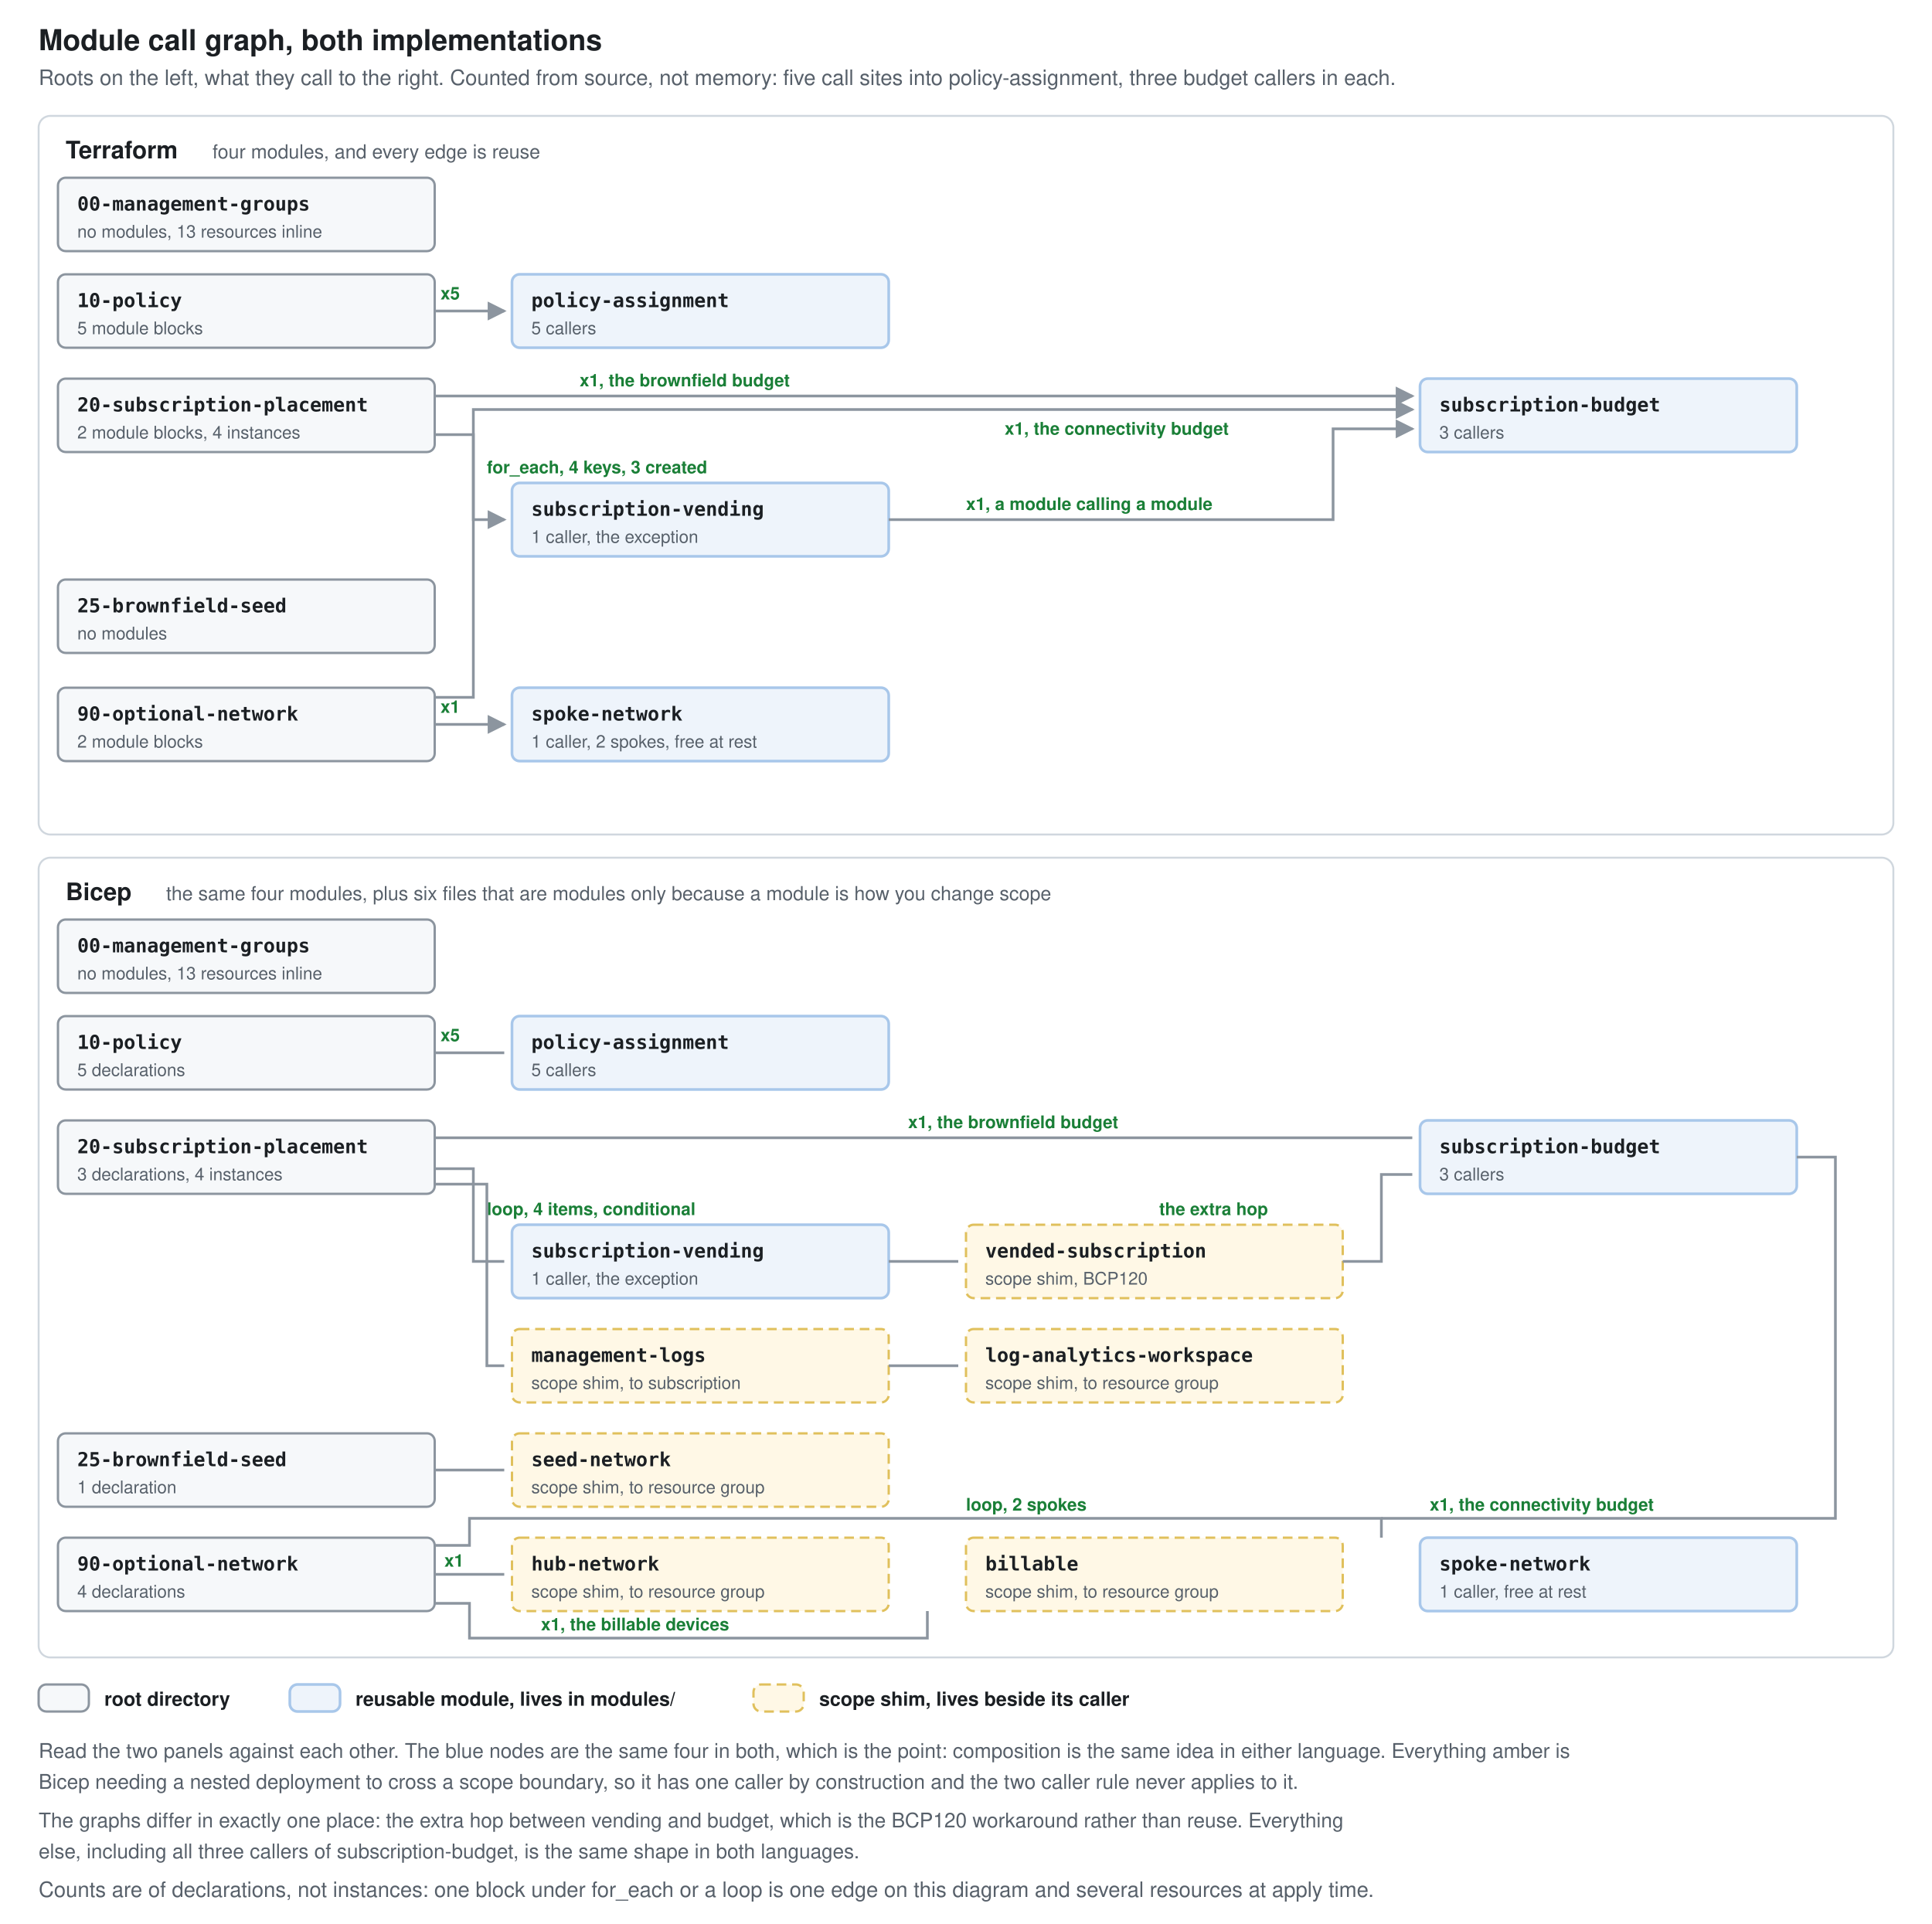
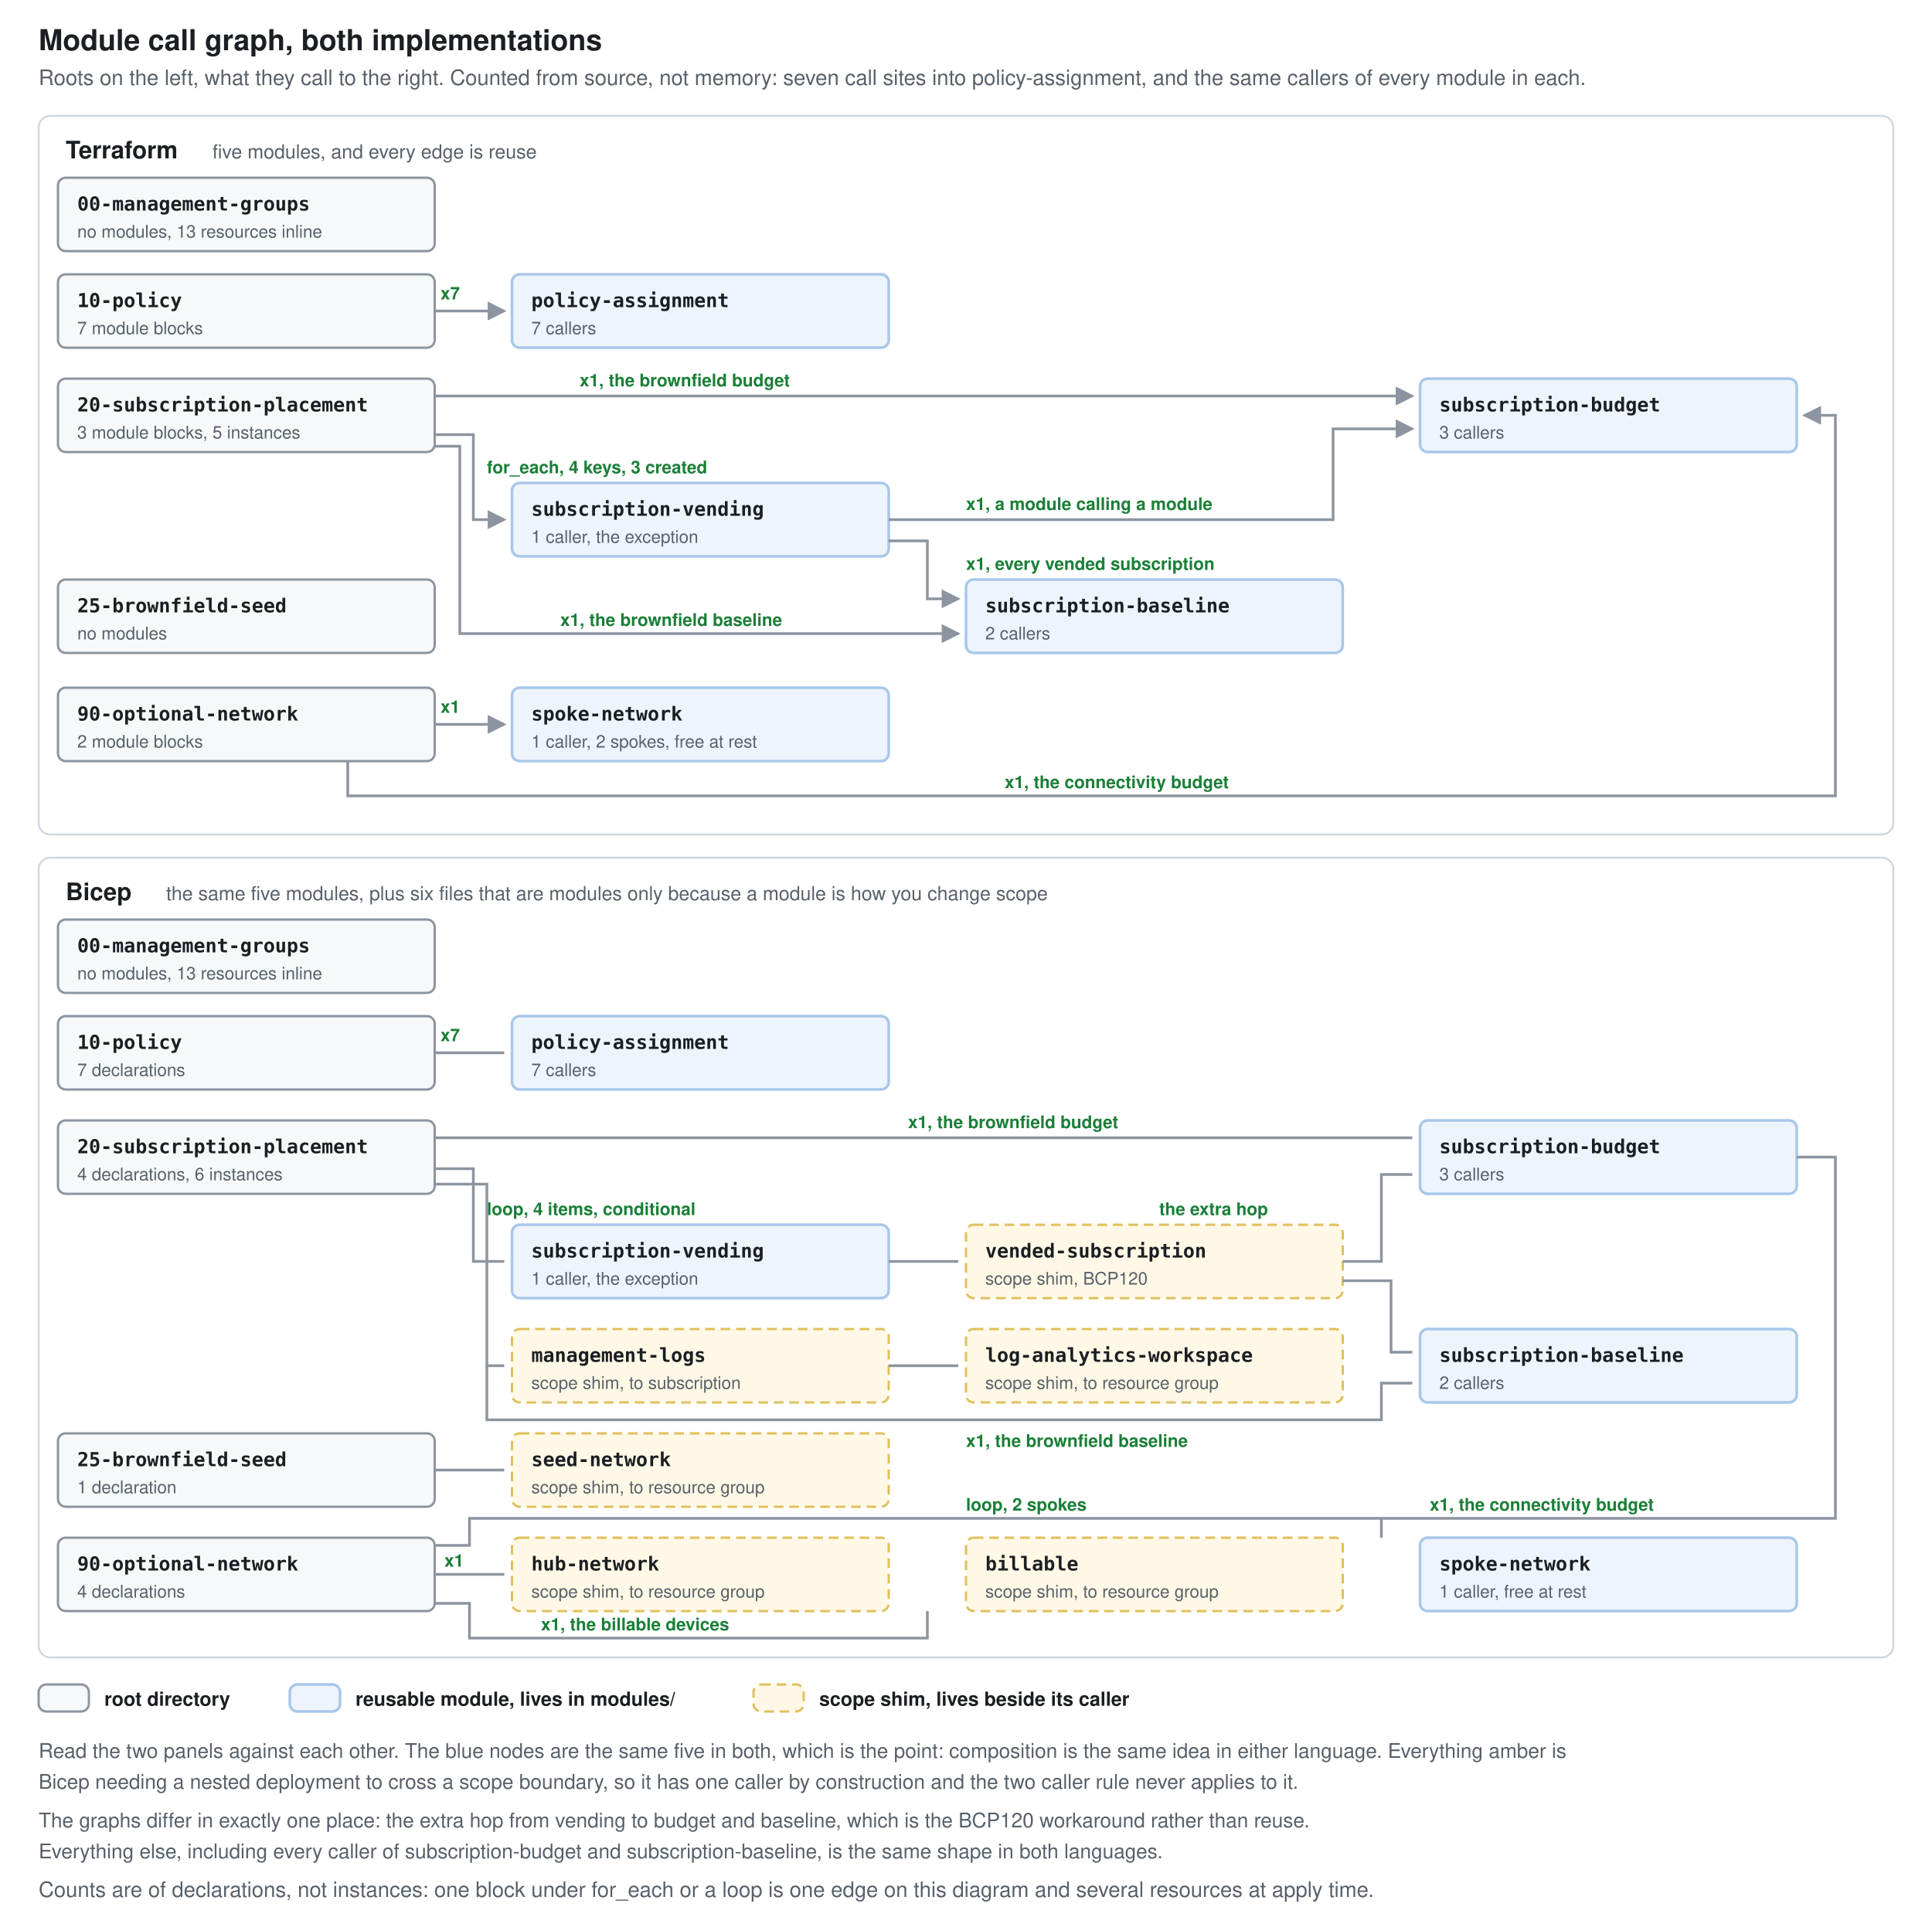
<svg xmlns="http://www.w3.org/2000/svg" viewBox="0 0 1000 996" width="1000" height="996" font-family="ui-sans-serif, -apple-system, Segoe UI, Helvetica, Arial, sans-serif">
  <style>
    .panel { fill: #ffffff; stroke: #d0d7de; stroke-width: 1; rx: 6; }
    .root  { fill: #f6f8fa; stroke: #8c959f; stroke-width: 1.2; rx: 4; }
    .mod   { fill: #eef4fb; stroke: #a8c7ea; stroke-width: 1.4; rx: 4; }
    .shim  { fill: #fff8e6; stroke: #e0c05c; stroke-width: 1.2; stroke-dasharray: 5 3; rx: 4; }
    .title { fill: #1b1f23; font-size: 15px; font-weight: 700; }
    .cap   { fill: #57606a; font-size: 11px; }
    .ph    { fill: #1b1f23; font-size: 12.5px; font-weight: 700; }
    .phs   { fill: #57606a; font-size: 10px; }
    .nm    { fill: #1b1f23; font-size: 10px; font-weight: 700; font-family: ui-monospace, SFMono-Regular, Menlo, Consolas, monospace; }
    .ns    { fill: #57606a; font-size: 9px; }
    .edge  { stroke: #8c959f; stroke-width: 1.4; fill: none; }
    .el    { fill: #1a7f37; font-size: 9px; font-weight: 700; }
    .note  { fill: #57606a; font-size: 10.5px; }
    .key   { fill: #1b1f23; font-size: 10px; font-weight: 600; }
    .bg     { fill: #ffffff; }
    .mkf    { fill: #8c959f; }

    /* Readable on a dark page. GitHub renders this from the reader's
       browser setting, so the diagram follows the surrounding theme. */
    @media (prefers-color-scheme: dark) {
      .panel  { fill: #232a35; stroke: #3d4653; stroke-width: 1; rx: 6; }
      .root   { fill: #262e3a; stroke: #808b98; stroke-width: 1.2; rx: 4; }
      .mod    { fill: #1a2b3d; stroke: #5288bd; stroke-width: 1.4; rx: 4; }
      .shim   { fill: #2f2917; stroke: #907a33; stroke-width: 1.2; stroke-dasharray: 5 3; rx: 4; }
      .title  { fill: #e8eef4; font-size: 15px; font-weight: 700; }
      .cap    { fill: #a7b1bd; font-size: 11px; }
      .ph     { fill: #e8eef4; font-size: 12.5px; font-weight: 700; }
      .phs    { fill: #a7b1bd; font-size: 10px; }
      .nm     { fill: #e8eef4; font-size: 10px; font-weight: 700; font-family: ui-monospace, SFMono-Regular, Menlo, Consolas, monospace; }
      .ns     { fill: #a7b1bd; font-size: 9px; }
      .edge   { stroke: #808b98; stroke-width: 1.4; fill: none; }
      .el     { fill: #46c464; font-size: 9px; font-weight: 700; }
      .note   { fill: #a7b1bd; font-size: 10.5px; }
      .key    { fill: #e8eef4; font-size: 10px; font-weight: 600; }
      .bg     { fill: #1b212b; }
      .mkf    { fill: #808b98; }
    }
  </style>
  <defs>
    <marker id="a4" viewBox="0 0 8 8" refX="7" refY="4" markerWidth="7" markerHeight="7" orient="auto">
      <path d="M 0 0 L 8 4 L 0 8 z" class="mkf" />
    </marker>
  </defs>
  <rect class="bg" x="0" y="0" width="1000" height="996" />
  <text class="title" x="20" y="26">Module call graph, both implementations</text>
-   <text class="cap" x="20" y="44">Roots on the left, what they call to the right. Counted from source, not memory: five call sites into policy-assignment, three budget callers in each.</text>
+   <text class="cap" x="20" y="44">Roots on the left, what they call to the right. Counted from source, not memory: seven call sites into policy-assignment, and the same callers of every module in each.</text>
  <rect class="panel" x="20" y="60" width="960" height="372" />
  <text class="ph" x="34" y="82">Terraform</text>
-   <text class="phs" x="110" y="82">four modules, and every edge is reuse</text>
+   <text class="phs" x="110" y="82">five modules, and every edge is reuse</text>
  <rect class="root" x="30" y="92" width="195" height="38" />
  <text class="nm" x="40" y="109">00-management-groups</text>
  <text class="ns" x="40" y="123">no modules, 13 resources inline</text>
  <rect class="root" x="30" y="142" width="195" height="38" />
  <text class="nm" x="40" y="159">10-policy</text>
-   <text class="ns" x="40" y="173">5 module blocks</text>
+   <text class="ns" x="40" y="173">7 module blocks</text>
  <rect class="root" x="30" y="196" width="195" height="38" />
  <text class="nm" x="40" y="213">20-subscription-placement</text>
-   <text class="ns" x="40" y="227">2 module blocks, 4 instances</text>
+   <text class="ns" x="40" y="227">3 module blocks, 5 instances</text>
  <rect class="root" x="30" y="300" width="195" height="38" />
  <text class="nm" x="40" y="317">25-brownfield-seed</text>
  <text class="ns" x="40" y="331">no modules</text>
  <rect class="root" x="30" y="356" width="195" height="38" />
  <text class="nm" x="40" y="373">90-optional-network</text>
  <text class="ns" x="40" y="387">2 module blocks</text>
  <rect class="mod" x="265" y="356" width="195" height="38" />
  <text class="nm" x="275" y="373">spoke-network</text>
  <text class="ns" x="275" y="387">1 caller, 2 spokes, free at rest</text>
  <path class="edge" d="M 225 375 L 261 375" marker-end="url(#a4)" />
  <text class="el" x="228" y="369">x1</text>
-   <path class="edge" d="M 225 361 L 245 361 L 245 212 L 731 212" marker-end="url(#a4)" />
-   <text class="el" x="520" y="225">x1, the connectivity budget</text>
+   <path class="edge" d="M 180 394 L 180 412 L 950 412 L 950 215 L 934 215" marker-end="url(#a4)" />
+   <text class="el" x="520" y="408">x1, the connectivity budget</text>
  <rect class="mod" x="265" y="142" width="195" height="38" />
  <text class="nm" x="275" y="159">policy-assignment</text>
-   <text class="ns" x="275" y="173">5 callers</text>
+   <text class="ns" x="275" y="173">7 callers</text>
  <rect class="mod" x="265" y="250" width="195" height="38" />
  <text class="nm" x="275" y="267">subscription-vending</text>
  <text class="ns" x="275" y="281">1 caller, the exception</text>
  <rect class="mod" x="735" y="196" width="195" height="38" />
  <text class="nm" x="745" y="213">subscription-budget</text>
  <text class="ns" x="745" y="227">3 callers</text>
  <path class="edge" d="M 225 161 L 261 161" marker-end="url(#a4)" />
-   <text class="el" x="228" y="155">x5</text>
+   <text class="el" x="228" y="155">x7</text>
  <path class="edge" d="M 225 205 L 731 205" marker-end="url(#a4)" />
  <text class="el" x="300" y="200">x1, the brownfield budget</text>
  <path class="edge" d="M 225 225 L 245 225 L 245 269 L 261 269" marker-end="url(#a4)" />
  <text class="el" x="252" y="245">for_each, 4 keys, 3 created</text>
  <path class="edge" d="M 460 269 L 690 269 L 690 222 L 731 222" marker-end="url(#a4)" />
  <text class="el" x="500" y="264">x1, a module calling a module</text>
+   <rect class="mod" x="500" y="300" width="195" height="38" />
+   <text class="nm" x="510" y="317">subscription-baseline</text>
+   <text class="ns" x="510" y="331">2 callers</text>
+   <path class="edge" d="M 460 280 L 480 280 L 480 310 L 496 310" marker-end="url(#a4)" />
+   <text class="el" x="500" y="295">x1, every vended subscription</text>
+   <path class="edge" d="M 225 231 L 238 231 L 238 328 L 496 328" marker-end="url(#a4)" />
+   <text class="el" x="290" y="324">x1, the brownfield baseline</text>
  <rect class="panel" x="20" y="444" width="960" height="414" />
  <text class="ph" x="34" y="466">Bicep</text>
-   <text class="phs" x="86" y="466">the same four modules, plus six files that are modules only because a module is how you change scope</text>
+   <text class="phs" x="86" y="466">the same five modules, plus six files that are modules only because a module is how you change scope</text>
  <rect class="root" x="30" y="476" width="195" height="38" />
  <text class="nm" x="40" y="493">00-management-groups</text>
  <text class="ns" x="40" y="507">no modules, 13 resources inline</text>
  <rect class="root" x="30" y="526" width="195" height="38" />
  <text class="nm" x="40" y="543">10-policy</text>
-   <text class="ns" x="40" y="557">5 declarations</text>
+   <text class="ns" x="40" y="557">7 declarations</text>
  <rect class="root" x="30" y="580" width="195" height="38" />
  <text class="nm" x="40" y="597">20-subscription-placement</text>
-   <text class="ns" x="40" y="611">3 declarations, 4 instances</text>
+   <text class="ns" x="40" y="611">4 declarations, 6 instances</text>
  <rect class="root" x="30" y="742" width="195" height="38" />
  <text class="nm" x="40" y="759">25-brownfield-seed</text>
  <text class="ns" x="40" y="773">1 declaration</text>
  <rect class="mod" x="265" y="526" width="195" height="38" />
  <text class="nm" x="275" y="543">policy-assignment</text>
-   <text class="ns" x="275" y="557">5 callers</text>
+   <text class="ns" x="275" y="557">7 callers</text>
  <rect class="mod" x="265" y="634" width="195" height="38" />
  <text class="nm" x="275" y="651">subscription-vending</text>
  <text class="ns" x="275" y="665">1 caller, the exception</text>
  <rect class="shim" x="500" y="634" width="195" height="38" />
  <text class="nm" x="510" y="651">vended-subscription</text>
  <text class="ns" x="510" y="665">scope shim, BCP120</text>
  <rect class="shim" x="265" y="688" width="195" height="38" />
  <text class="nm" x="275" y="705">management-logs</text>
  <text class="ns" x="275" y="719">scope shim, to subscription</text>
  <rect class="shim" x="500" y="688" width="195" height="38" />
  <text class="nm" x="510" y="705">log-analytics-workspace</text>
  <text class="ns" x="510" y="719">scope shim, to resource group</text>
  <rect class="shim" x="265" y="742" width="195" height="38" />
  <text class="nm" x="275" y="759">seed-network</text>
  <text class="ns" x="275" y="773">scope shim, to resource group</text>
  <rect class="mod" x="735" y="580" width="195" height="38" />
  <text class="nm" x="745" y="597">subscription-budget</text>
  <text class="ns" x="745" y="611">3 callers</text>
  <path class="edge" d="M 225 545 L 261 545" marker-end="" />
-   <text class="el" x="228" y="539">x5</text>
+   <text class="el" x="228" y="539">x7</text>
  <path class="edge" d="M 225 589 L 731 589" marker-end="" />
  <text class="el" x="470" y="584">x1, the brownfield budget</text>
  <path class="edge" d="M 225 605 L 245 605 L 245 653 L 261 653" marker-end="" />
  <text class="el" x="252" y="629">loop, 4 items, conditional</text>
  <path class="edge" d="M 225 613 L 252 613 L 252 707 L 261 707" marker-end="" />
  <path class="edge" d="M 460 653 L 496 653" marker-end="" />
  <path class="edge" d="M 695 653 L 715 653 L 715 608 L 731 608" marker-end="" />
  <text class="el" x="600" y="629">the extra hop</text>
  <path class="edge" d="M 460 707 L 496 707" marker-end="" />
+   <rect class="mod" x="735" y="688" width="195" height="38" />
+   <text class="nm" x="745" y="705">subscription-baseline</text>
+   <text class="ns" x="745" y="719">2 callers</text>
+   <path class="edge" d="M 695 663 L 720 663 L 720 700 L 731 700" marker-end="" />
+   <path class="edge" d="M 252 707 L 252 735 L 715 735 L 715 716 L 731 716" marker-end="" />
+   <text class="el" x="500" y="749">x1, the brownfield baseline</text>
  <path class="edge" d="M 225 761 L 261 761" marker-end="" />
  <rect class="root" x="30" y="796" width="195" height="38" />
  <text class="nm" x="40" y="813">90-optional-network</text>
  <text class="ns" x="40" y="827">4 declarations</text>
  <rect class="shim" x="265" y="796" width="195" height="38" />
  <text class="nm" x="275" y="813">hub-network</text>
  <text class="ns" x="275" y="827">scope shim, to resource group</text>
  <rect class="shim" x="500" y="796" width="195" height="38" />
  <text class="nm" x="510" y="813">billable</text>
  <text class="ns" x="510" y="827">scope shim, to resource group</text>
  <rect class="mod" x="735" y="796" width="195" height="38" />
  <text class="nm" x="745" y="813">spoke-network</text>
  <text class="ns" x="745" y="827">1 caller, free at rest</text>
  <path class="edge" d="M 225 815 L 261 815" marker-end="" />
  <text class="el" x="230" y="811">x1</text>
  <path class="edge" d="M 225 800 L 243 800 L 243 786 L 715 786 L 715 796" marker-end="" />
  <text class="el" x="500" y="782">loop, 2 spokes</text>
  <path class="edge" d="M 715 786 L 950 786 L 950 599 L 930 599" marker-end="" />
  <text class="el" x="740" y="782">x1, the connectivity budget</text>
  <path class="edge" d="M 225 830 L 243 830 L 243 848 L 480 848 L 480 834" marker-end="" />
  <text class="el" x="280" y="844">x1, the billable devices</text>
  <rect class="root" x="20" y="872" width="26" height="14" />
  <text class="key" x="54" y="883">root directory</text>
  <rect class="mod" x="150" y="872" width="26" height="14" />
  <text class="key" x="184" y="883">reusable module, lives in modules/</text>
  <rect class="shim" x="390" y="872" width="26" height="14" />
  <text class="key" x="424" y="883">scope shim, lives beside its caller</text>
-   <text class="note" x="20" y="910">Read the two panels against each other. The blue nodes are the same four in both, which is the point: composition is the same idea in either language. Everything amber is</text>
+   <text class="note" x="20" y="910">Read the two panels against each other. The blue nodes are the same five in both, which is the point: composition is the same idea in either language. Everything amber is</text>
  <text class="note" x="20" y="926">Bicep needing a nested deployment to cross a scope boundary, so it has one caller by construction and the two caller rule never applies to it.</text>
-   <text class="note" x="20" y="946">The graphs differ in exactly one place: the extra hop between vending and budget, which is the BCP120 workaround rather than reuse. Everything</text>
-   <text class="note" x="20" y="962">else, including all three callers of subscription-budget, is the same shape in both languages.</text>
+   <text class="note" x="20" y="946">The graphs differ in exactly one place: the extra hop from vending to budget and baseline, which is the BCP120 workaround rather than reuse.</text>
+   <text class="note" x="20" y="962">Everything else, including every caller of subscription-budget and subscription-baseline, is the same shape in both languages.</text>
  <text class="cap" x="20" y="982">Counts are of declarations, not instances: one block under for_each or a loop is one edge on this diagram and several resources at apply time.</text>
</svg>
